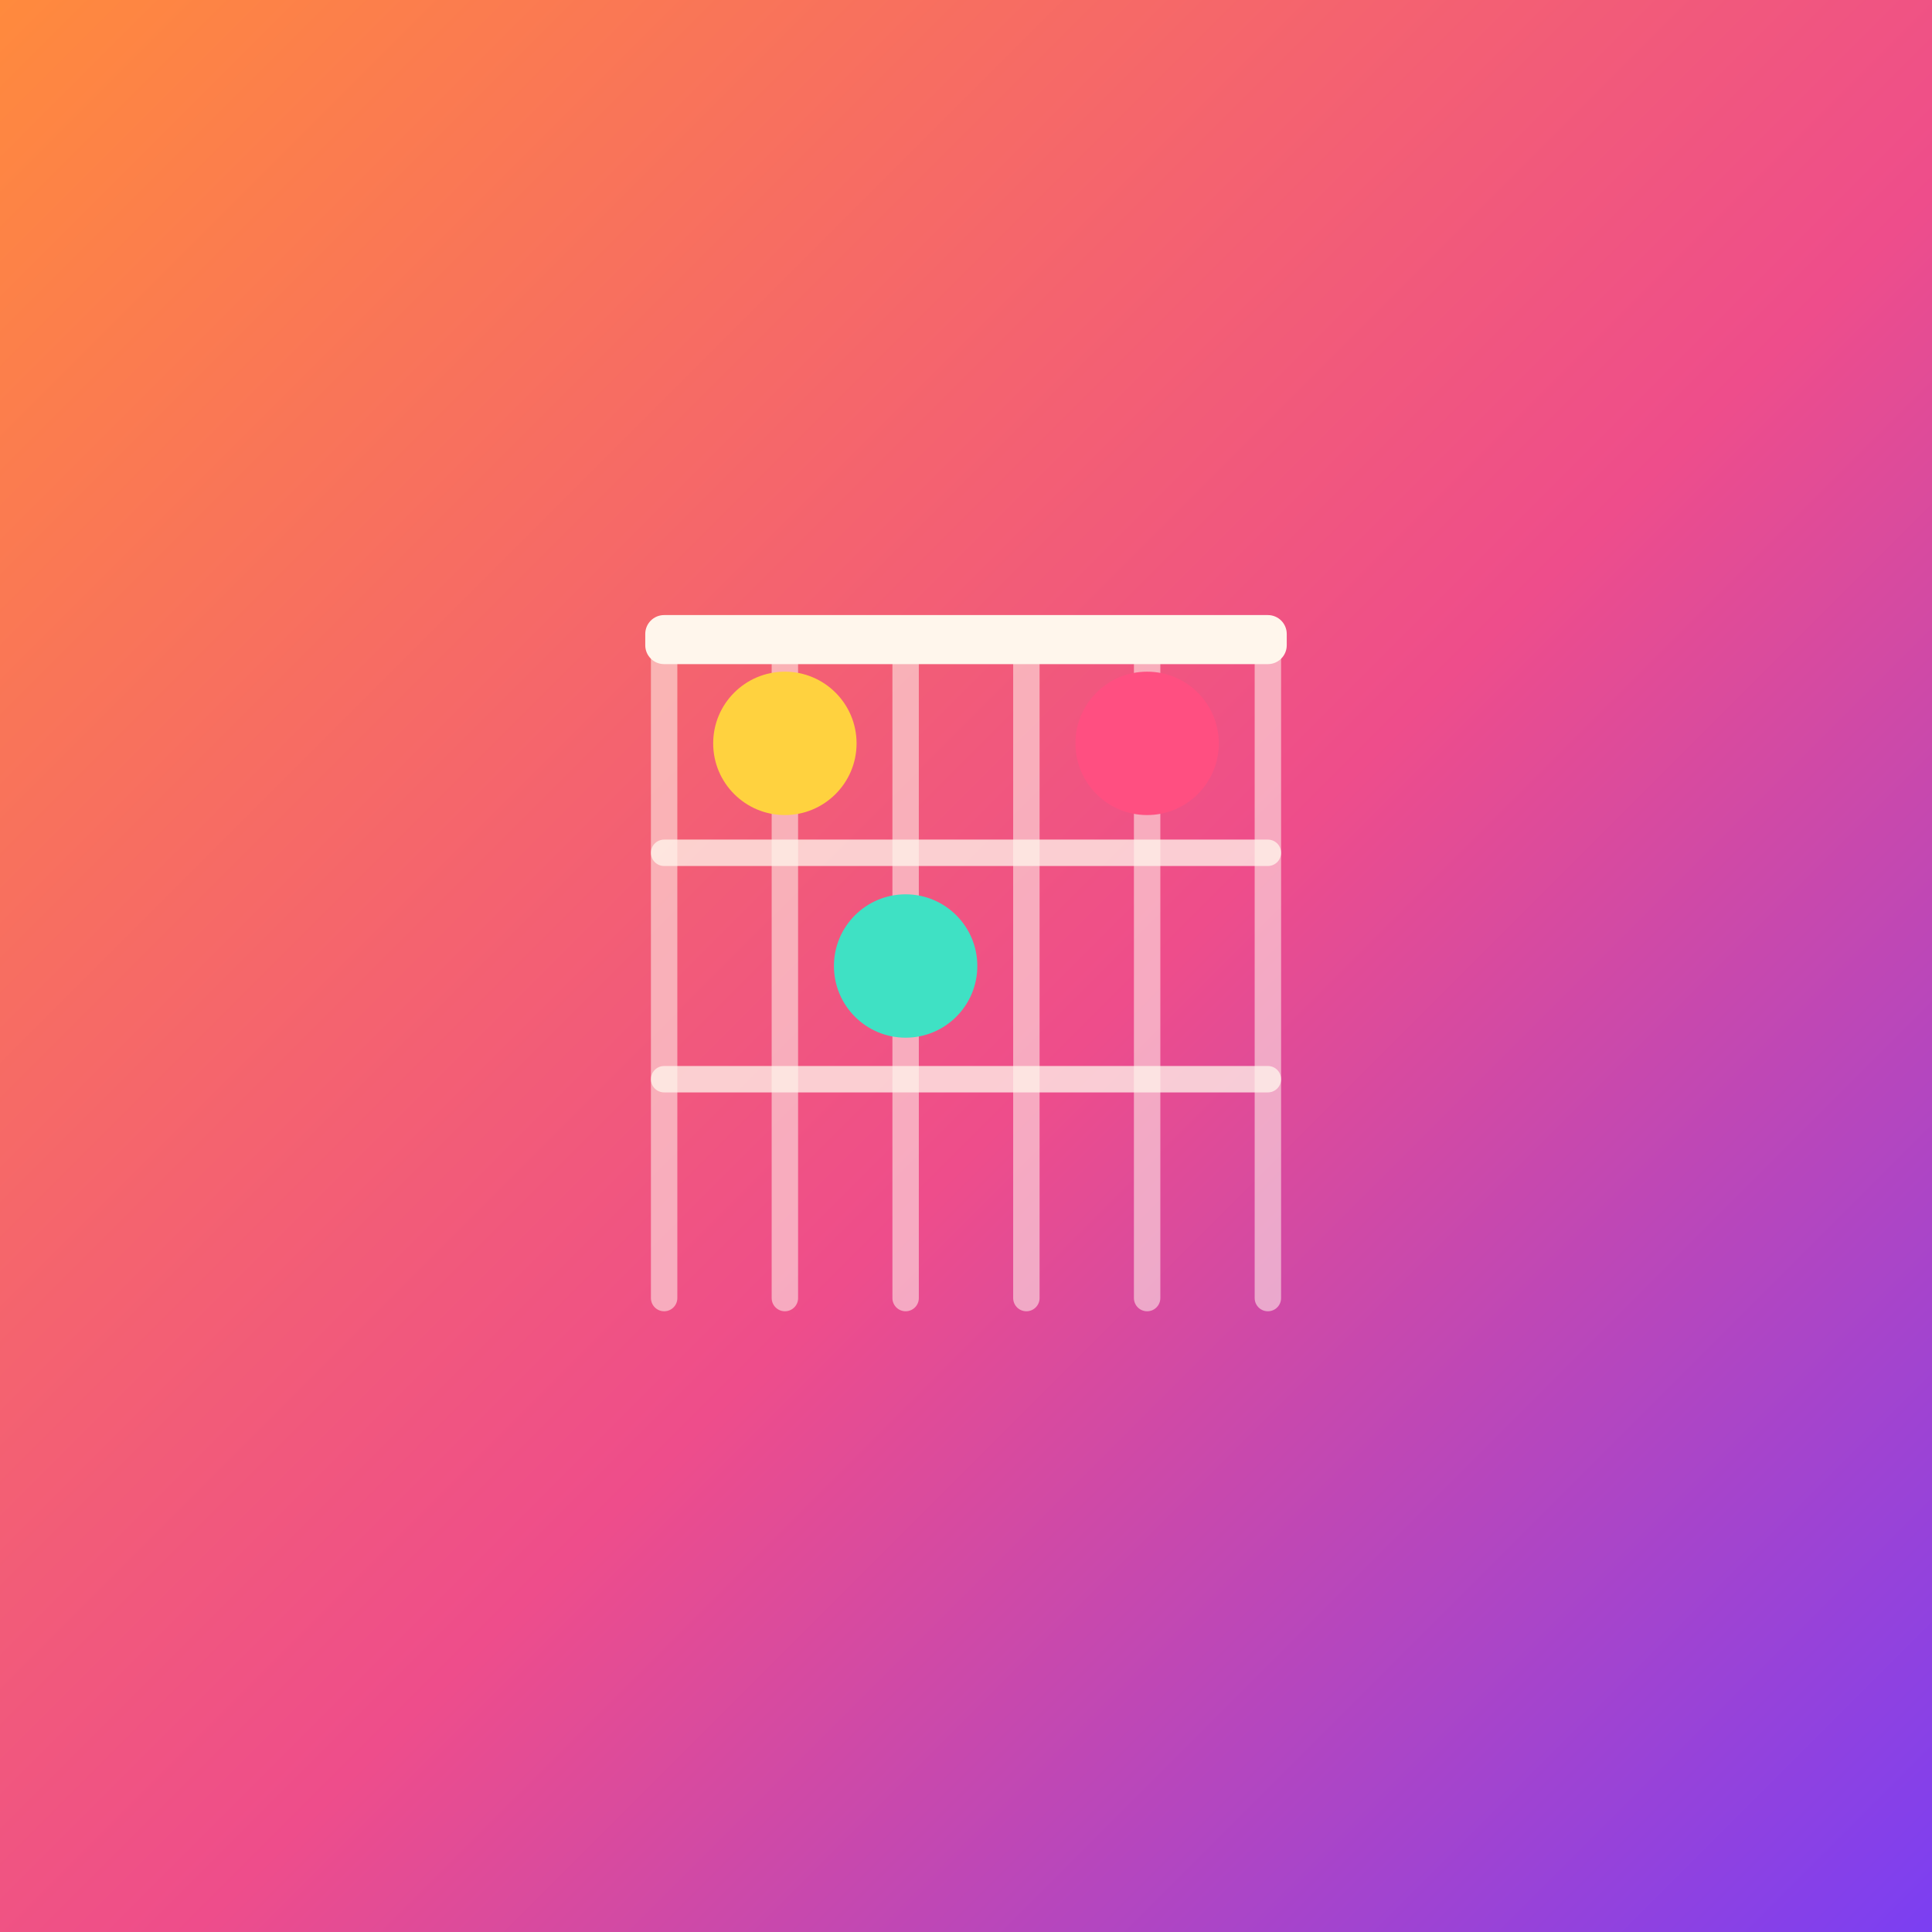
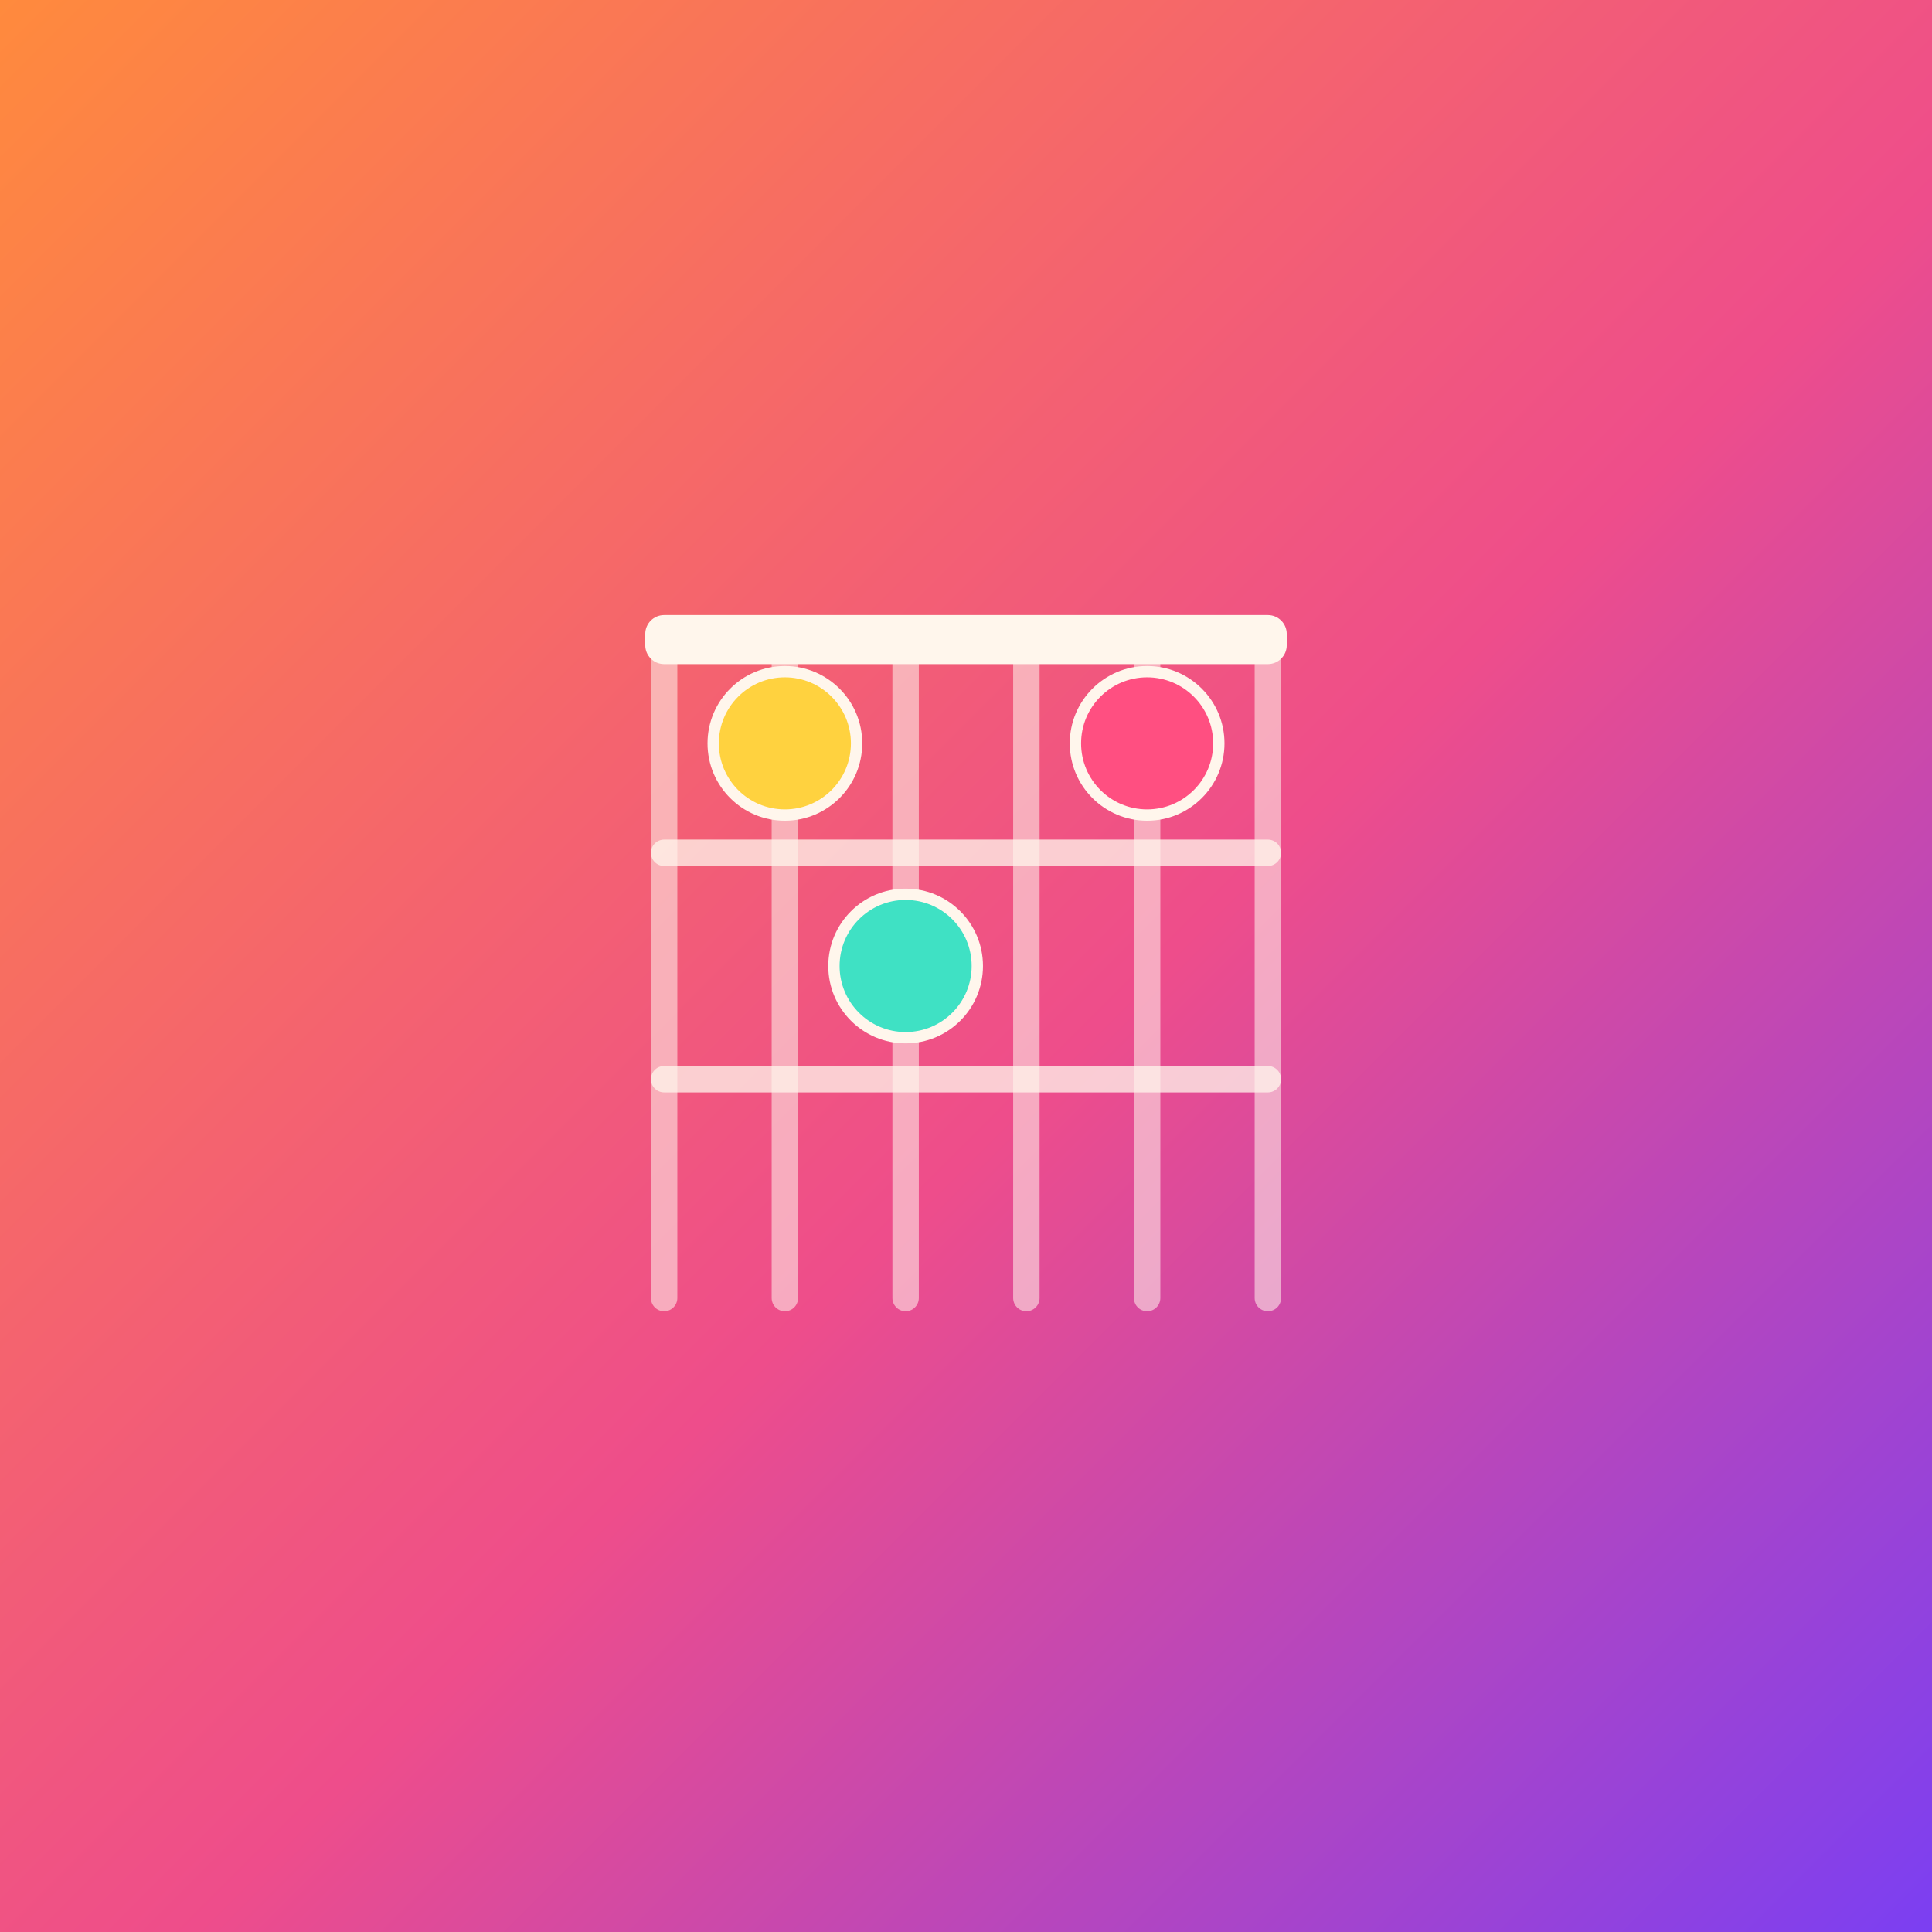
<svg xmlns="http://www.w3.org/2000/svg" viewBox="0 0 512 512" role="img" aria-label="Chordgrip">
  <defs>
    <linearGradient id="bg" x1="0" y1="0" x2="512" y2="512" gradientUnits="userSpaceOnUse">
      <stop offset="0" stop-color="#ff8a3d" />
      <stop offset="0.55" stop-color="#ee4d8b" />
      <stop offset="1" stop-color="#7b3ff2" />
    </linearGradient>
  </defs>
  <rect width="512" height="512" fill="url(#bg)" />
  <g stroke="#fff6ec" stroke-opacity="0.55" stroke-width="7" stroke-linecap="round">
    <path d="M176 168V344M208 168V344M240 168V344M272 168V344M304 168V344M336 168V344" />
  </g>
  <g stroke="#fff6ec" stroke-opacity="0.75" stroke-width="7" stroke-linecap="round">
    <path d="M176 226H336M176 286H336" />
  </g>
  <rect x="171" y="163" width="170" height="13" rx="5" fill="#fff6ec" />
-   <circle cx="208" cy="197" r="19" fill="#ffd23f" />
-   <circle cx="240" cy="256" r="19" fill="#3fe1c4" />
-   <circle cx="304" cy="197" r="19" fill="#ff4f81" />
+   <g stroke="#fff6ec" stroke-width="3">
+     <circle cx="208" cy="197" r="19" fill="#ffd23f" />
+     <circle cx="240" cy="256" r="19" fill="#3fe1c4" />
+     <circle cx="304" cy="197" r="19" fill="#ff4f81" />
+   </g>
</svg>
